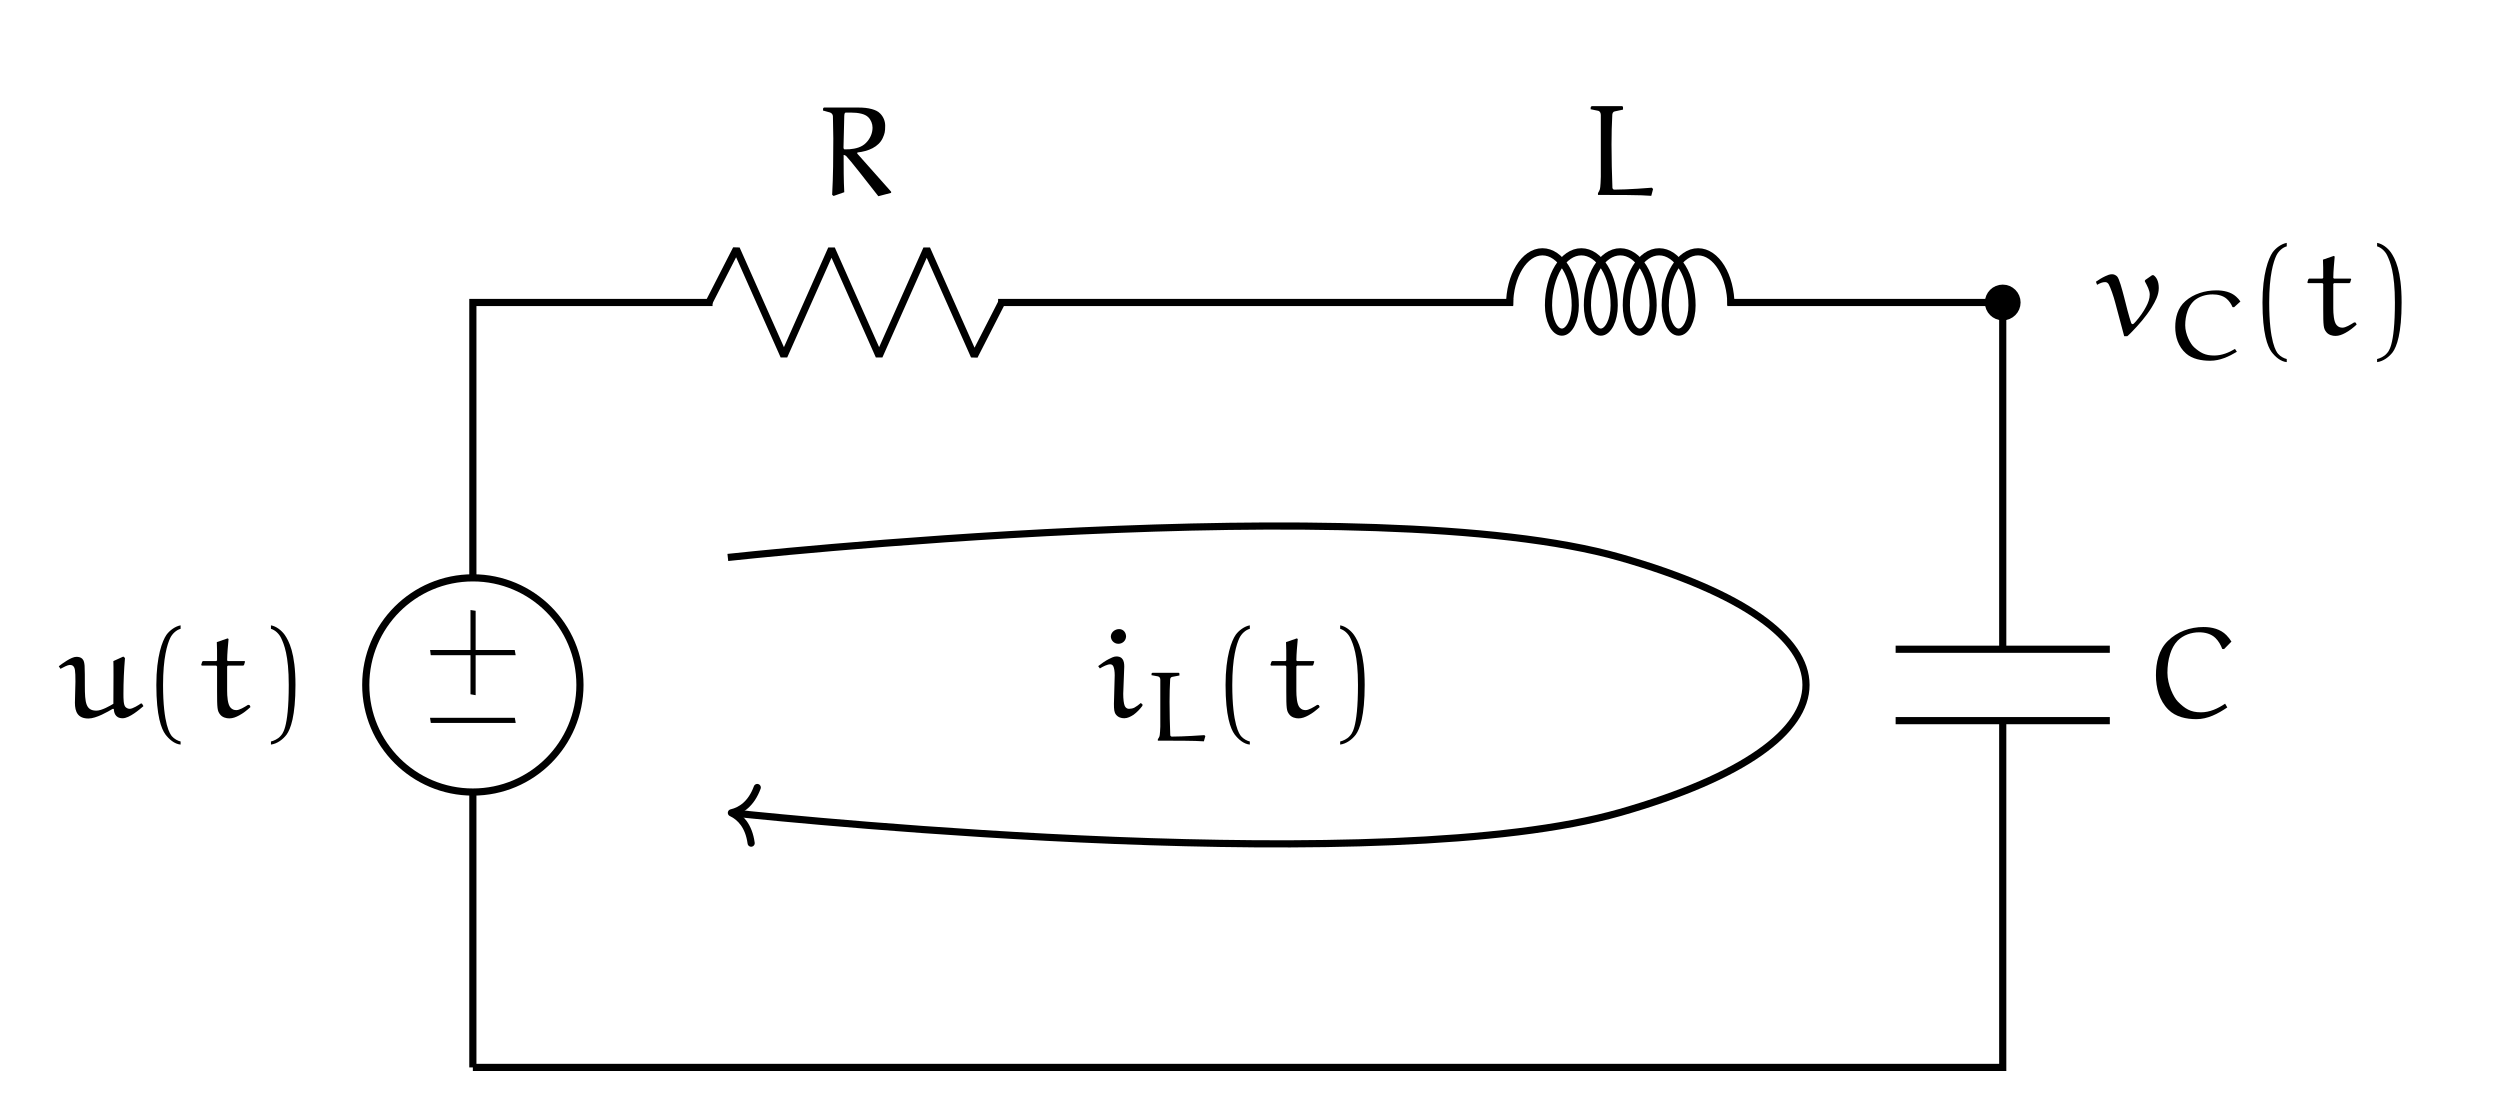
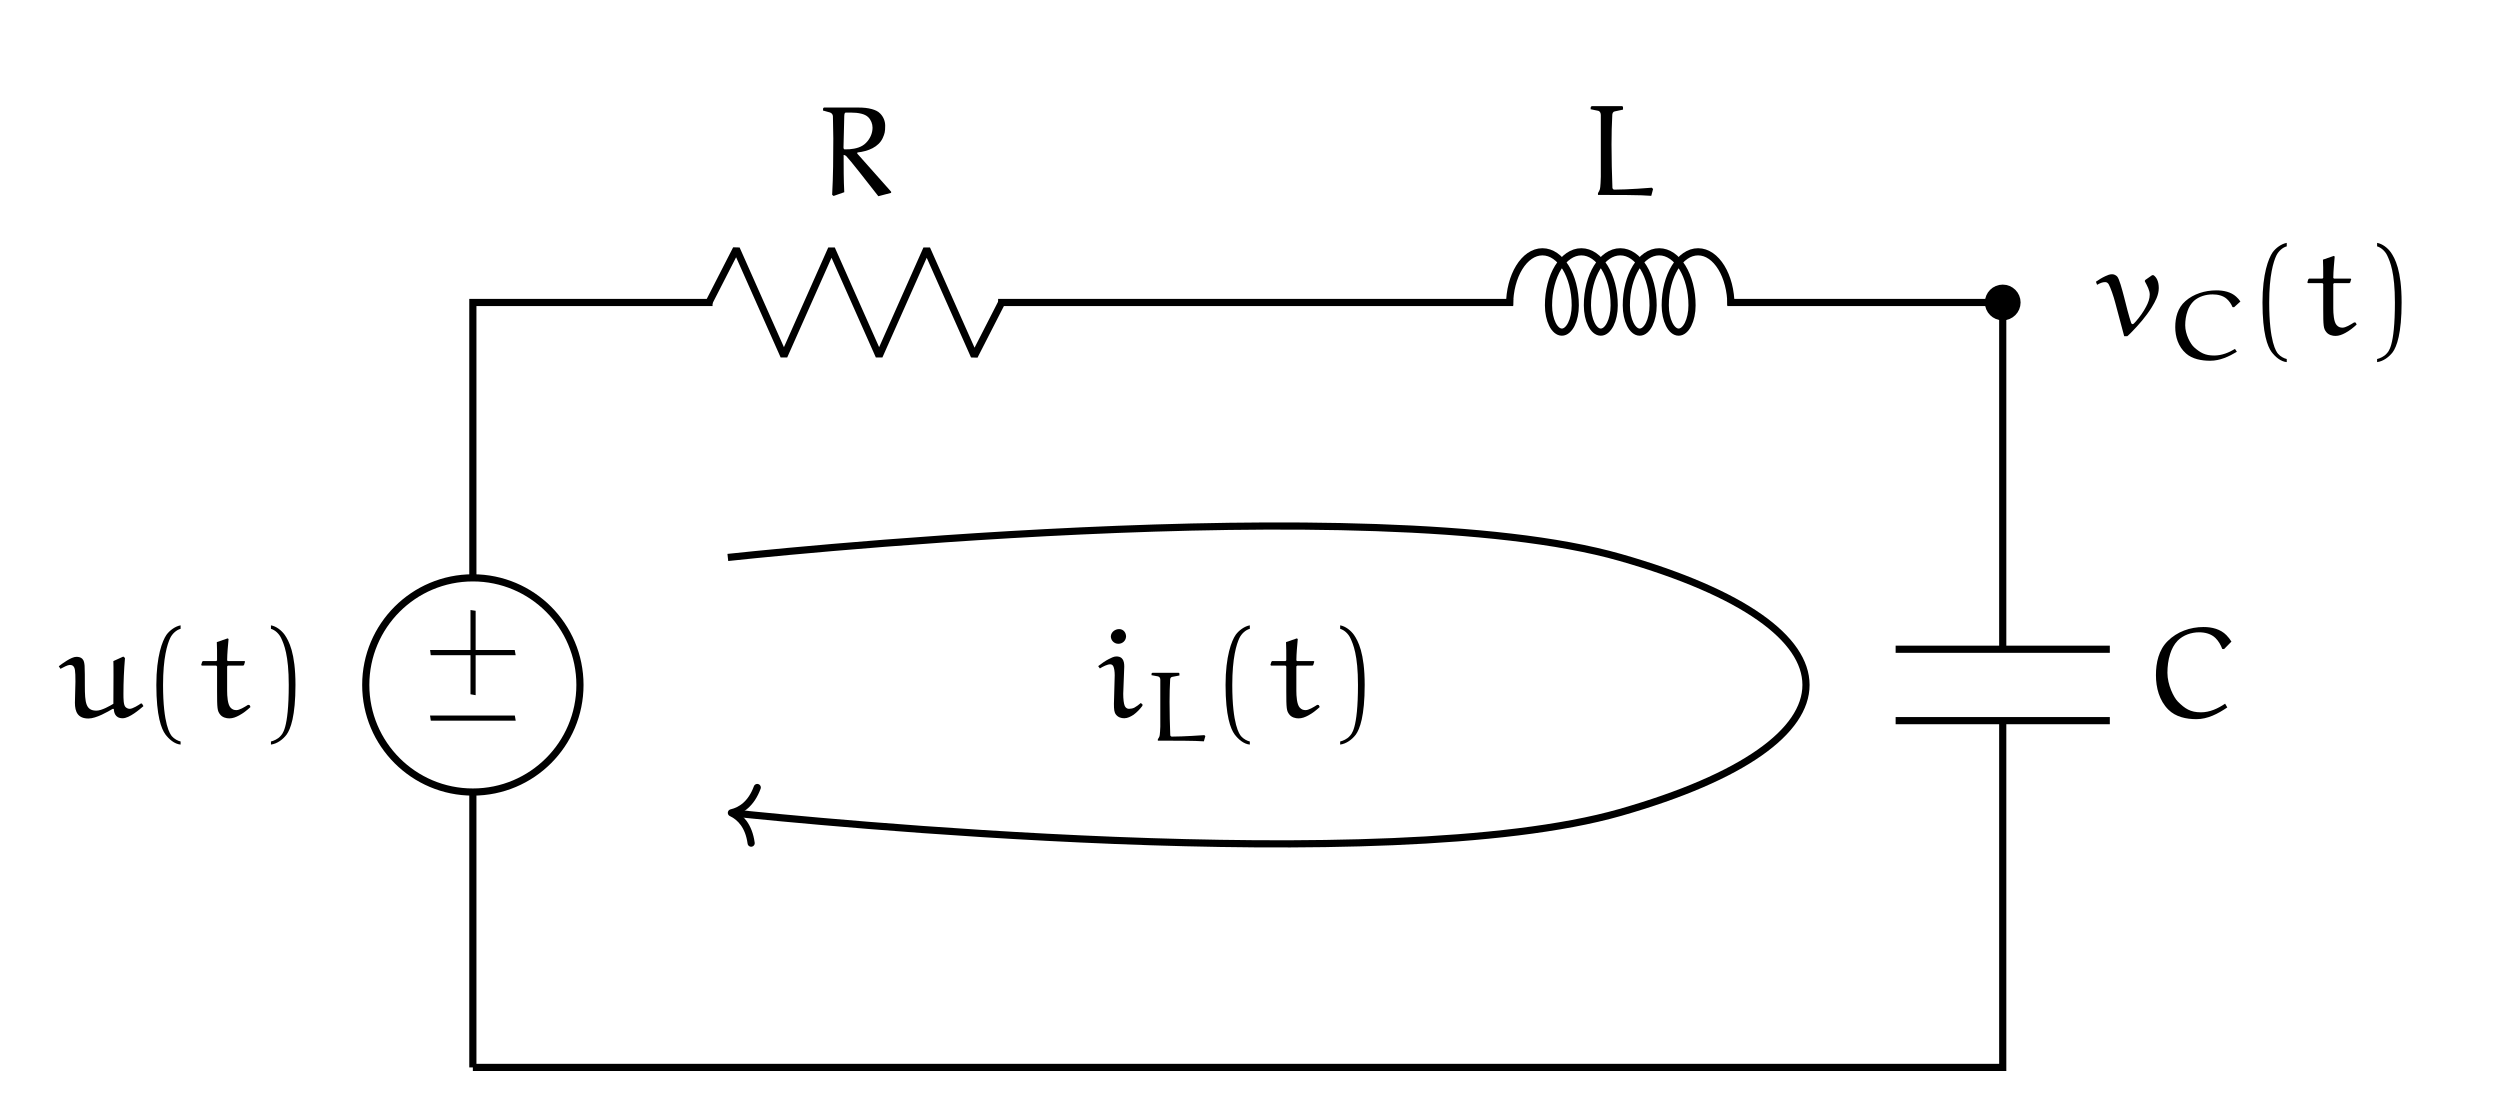
<svg xmlns="http://www.w3.org/2000/svg" xmlns:xlink="http://www.w3.org/1999/xlink" version="1.1" width="416.899" height="185.414" viewBox="0 0 416.899 185.414">
  <defs>
    <path id="font_3_4" d="M.046 .23H.704L.71 .27H.053L.046 .23Z" />
    <path id="font_3_5" d="M.046 .236H.356V-.074L.396-.067V.236H.704L.709 .276H.396V.586L.356 .58V.276H.053L.046 .236Z" />
    <path id="font_3_6" d="M-.001 .395 .012 .375C.035 .388 .069 .405 .083 .405 .095 .405 .105 .403 .111 .396 .124 .382 .128 .366 .128 .275 .128 .246 .124 .145 .124 .112 .124 .041 .147-.01 .229-.01 .289-.01 .38 .043 .417 .065L.425 .064C.427 .045 .43-.008 .494-.008 .546-.008 .625 .06 .655 .086L.644 .105 .636 .107C.619 .095 .572 .065 .549 .065 .537 .065 .525 .07 .516 .079 .5 .095 .5 .145 .5 .181 .5 .273 .504 .366 .512 .459L.499 .47 .422 .435C.423 .412 .423 .369 .423 .318 .423 .249 .423 .166 .422 .104 .397 .089 .332 .051 .291 .051 .209 .051 .201 .11 .201 .244 .201 .296 .201 .379 .199 .399 .197 .419 .195 .439 .181 .453 .169 .465 .151 .468 .135 .468 .096 .468 .025 .415-.001 .395Z" />
    <path id="font_3_7" d="M.113 .25C.113 .008 .152-.09 .183-.133 .211-.17 .253-.208 .301-.212V-.188C.281-.184 .251-.168 .234-.148 .22-.132 .165-.058 .165 .25 .165 .462 .198 .566 .22 .613 .236 .647 .269 .677 .301 .685V.712C.26 .705 .216 .673 .191 .638 .16 .592 .113 .475 .113 .25Z" />
    <path id="font_3_8" d="M.017 .405 .022 .4H.134L.14 .393V.203C.14 .068 .142 .049 .163 .022 .181-.002 .212-.009 .235-.009 .262-.009 .287 .001 .311 .014 .343 .031 .372 .054 .399 .079L.392 .094 .38 .096C.35 .077 .314 .055 .289 .055 .272 .055 .257 .06 .244 .075 .222 .099 .218 .163 .218 .205V.394L.224 .4H.343L.349 .405 .357 .431 .352 .435H.224L.218 .44C.219 .498 .224 .549 .229 .606L.222 .611 .138 .582C.14 .556 .14 .492 .14 .441L.134 .435H.03L.024 .429 .017 .405Z" />
    <path id="font_3_9" d="M.086-.188V-.212C.134-.206 .179-.172 .207-.135 .238-.092 .276 .008 .276 .25 .276 .501 .224 .592 .193 .638 .168 .673 .127 .705 .086 .712V.685C.118 .676 .149 .647 .165 .613 .187 .566 .224 .482 .224 .25 .224-.099 .172-.132 .158-.148 .141-.168 .106-.184 .086-.188Z" />
    <path id="font_3_1" d="M.054 .656C.055 .656 .09 .646 .108 .641 .121 .637 .131 .625 .131 .611 .132 .554 .134 .454 .134 .439 .134 .294 .133 .148 .125 .003L.136-.006 .219 .023C.214 .119 .214 .216 .214 .312 .22 .312 .229 .308 .234 .303 .263 .274 .39 .111 .483-.008L.582 .018V.027L.319 .323 .321 .331C.404 .34 .485 .373 .517 .443 .532 .477 .536 .491 .536 .539 .536 .574 .522 .608 .497 .633 .48 .651 .457 .66 .433 .667 .401 .676 .367 .679 .333 .679L.061 .679 .055 .673 .054 .656M.213 .37C.213 .375 .217 .55 .219 .614 .22 .633 .223 .64 .231 .64H.271C.298 .64 .326 .638 .353 .631 .372 .626 .391 .618 .405 .604 .426 .583 .438 .553 .438 .523 .438 .478 .418 .436 .387 .405 .354 .371 .306 .36 .26 .356 .248 .355 .235 .355 .222 .355 .215 .355 .213 .364 .213 .37V.37Z" />
    <path id="font_3_3" d="M.05 .666C.051 .666 .088 .658 .108 .654 .123 .651 .129 .635 .129 .621V.143C.129 .129 .126 .057 .122 .047 .119 .038 .114 .026 .107 .016V.002C.245 .002 .446 .002 .52-.005L.534 .048 .524 .058C.518 .057 .336 .043 .232 .043 .227 .043 .22 .05 .219 .056 .215 .165 .212 .281 .212 .394 .212 .473 .214 .551 .218 .624 .219 .635 .224 .647 .236 .649 .257 .654 .3 .663 .301 .663V.684L.295 .69H.058L.051 .683 .05 .666Z" />
    <path id="font_3_10" d="M-.021 .411-.012 .387C.011 .4 .029 .408 .051 .408 .063 .408 .072 .401 .078 .391 .091 .369 .116 .298 .129 .247L.198-.011H.222C.227-.008 .241 .006 .252 .017 .311 .077 .366 .14 .411 .212 .439 .258 .466 .307 .466 .362 .466 .416 .447 .445 .429 .459 .427 .462 .423 .462 .42 .462 .418 .462 .415 .462 .412 .46L.362 .425C.36 .423 .358 .42 .358 .417 .358 .415 .358 .413 .359 .412 .376 .38 .396 .344 .396 .312 .396 .279 .384 .248 .368 .218 .347 .177 .319 .139 .289 .104 .281 .096 .27 .082 .265 .082 .262 .082 .255 .083 .252 .092 .236 .139 .211 .235 .197 .293 .181 .353 .16 .435 .143 .452 .133 .462 .119 .469 .104 .469 .086 .469 .069 .462 .052 .454 .026 .442 .002 .427-.021 .411Z" />
    <path id="font_3_11" d="M.129 .326C.129 .228 .159 .129 .238 .059 .302 .002 .395-.015 .484-.015 .582-.015 .673 .027 .754 .076L.735 .105C.672 .067 .601 .038 .524 .038 .431 .038 .384 .066 .321 .121 .284 .154 .23 .252 .23 .344 .23 .393 .237 .443 .254 .49 .267 .528 .288 .564 .319 .593 .369 .637 .439 .658 .508 .658 .56 .658 .614 .646 .651 .613 .677 .59 .697 .561 .71 .529L.726 .528 .79 .586C.778 .604 .763 .621 .746 .636 .694 .683 .62 .699 .546 .699 .429 .699 .315 .663 .232 .59 .153 .521 .129 .422 .129 .326Z" />
    <path id="font_3_2" d="M.087 .326C.087 .228 .113 .129 .183 .059 .24 .002 .322-.015 .401-.015 .488-.015 .568 .027 .64 .076L.623 .105C.567 .067 .504 .038 .436 .038 .354 .038 .312 .066 .257 .121 .224 .154 .176 .252 .176 .344 .176 .393 .182 .443 .197 .49 .209 .528 .227 .564 .255 .593 .299 .637 .361 .658 .422 .658 .468 .658 .516 .646 .549 .613 .572 .59 .589 .561 .601 .529L.615 .528 .672 .586C.661 .604 .648 .621 .633 .636 .587 .683 .521 .699 .456 .699 .352 .699 .251 .663 .178 .59 .108 .521 .087 .422 .087 .326Z" />
    <path id="font_3_12" d="M.014 .396 .027 .378C.051 .393 .085 .41 .107 .41 .117 .41 .126 .405 .131 .395 .138 .381 .142 .355 .142 .325L.136 .104C.136 .06 .138 .038 .152 .02 .169-.001 .192-.008 .216-.008 .242-.008 .266 .005 .288 .019 .315 .039 .337 .062 .357 .089V.1L.344 .11C.328 .096 .312 .084 .294 .074 .282 .068 .266 .065 .252 .065 .238 .065 .226 .074 .22 .087 .212 .105 .208 .141 .208 .182L.216 .392C.216 .413 .214 .437 .2 .453 .188 .469 .168 .471 .154 .471 .135 .471 .113 .459 .095 .45 .071 .438 .038 .415 .014 .396M.112 .627C.112 .595 .138 .569 .17 .569 .202 .569 .228 .592 .23 .625 .23 .655 .21 .683 .176 .683 .146 .683 .114 .661 .112 .627Z" />
    <path id="font_3_13" d="M.088 .666C.089 .666 .13 .658 .153 .654 .17 .651 .177 .635 .177 .621V.143C.177 .129 .173 .057 .169 .047 .165 .038 .16 .026 .152 .016V.002C.308 .002 .535 .002 .619-.005L.634 .048 .624 .058C.616 .057 .411 .043 .293 .043 .287 .043 .279 .05 .278 .056 .274 .166 .271 .283 .271 .397 .271 .476 .273 .552 .277 .624 .278 .635 .284 .647 .298 .649 .321 .654 .37 .663 .371 .663V.684L.365 .69H.096L.088 .683V.666Z" />
  </defs>
  <path transform="matrix(1.5,0,0,-1.5,78.85341,178.0016)" stroke-width=".797" stroke-linecap="butt" stroke-miterlimit="10" stroke-linejoin="miter" fill="none" stroke="#000000" d="M0 0V30.614M0 54.426V85.04L26.646 85.04M58.394 85.04 85.04 85.04 115.655 85.04M139.466 85.04 170.081 85.04V46.489M170.081 38.552V0H0" />
  <path transform="matrix(1.5,0,0,-1.5,78.85341,178.0016)" stroke-width=".797" stroke-linecap="butt" stroke-miterlimit="10" stroke-linejoin="miter" fill="none" stroke="#000000" d="M-11.906 42.52C-11.906 49.096-6.575 54.426 0 54.426 6.575 54.426 11.906 49.096 11.906 42.52 11.906 35.945 6.575 30.614 0 30.614-6.575 30.614-11.906 35.945-11.906 42.52ZM0 42.52" />
-   <use data-text="−" xlink:href="#font_3_4" transform="matrix(-21.5193,-0,0,-21.5193,86.99013,125.5063)" />
+   <use data-text="−" xlink:href="#font_3_4" transform="matrix(-21.5193,-0,0,-21.5193,86.99013,125.13)" />
  <use data-text="+" xlink:href="#font_3_5" transform="matrix(-21.5193,-0,0,-21.5193,86.97936,114.3354)" />
  <use data-text="u" xlink:href="#font_3_6" transform="matrix(21.5193,0,0,-21.5193,9.824612,119.6035)" />
  <use data-text="(" xlink:href="#font_3_7" transform="matrix(21.5193,0,0,-21.5193,23.64,119.6035)" />
  <use data-text="t" xlink:href="#font_3_8" transform="matrix(21.5193,0,0,-21.5193,33.18511,119.6035)" />
  <use data-text=")" xlink:href="#font_3_9" transform="matrix(21.5193,0,0,-21.5193,43.33275,119.6035)" />
  <path transform="matrix(1.5,0,0,-1.5,78.85341,178.0016)" stroke-width=".797" stroke-linecap="butt" stroke-linejoin="bevel" fill="none" stroke="#000000" d="M26.247 85.04 29.292 90.993 34.583 79.088 39.874 90.993 45.166 79.088 50.457 90.993 55.749 79.088 58.793 85.04" />
  <use data-text="R" xlink:href="#font_3_1" transform="matrix(21.5193,0,0,-21.5193,136.0783,32.54834)" />
  <path transform="matrix(1.5,0,0,-1.5,78.85341,178.0016)" stroke-width=".797" stroke-linecap="butt" stroke-linejoin="bevel" fill="none" stroke="#000000" d="M115.256 84.722C115.256 88.009 116.891 90.674 118.908 90.674 120.924 90.674 122.559 88.009 122.559 84.722 122.559 83.078 121.893 81.745 121.071 81.745 120.249 81.745 119.583 83.078 119.583 84.722 119.583 88.009 121.218 90.674 123.234 90.674 125.251 90.674 126.886 88.009 126.886 84.722 126.886 83.078 126.219 81.745 125.397 81.745 124.576 81.745 123.909 83.078 123.909 84.722 123.909 88.009 125.544 90.674 127.561 90.674 129.577 90.674 131.212 88.009 131.212 84.722 131.212 83.078 130.546 81.745 129.724 81.745 128.902 81.745 128.236 83.078 128.236 84.722 128.236 88.009 129.87 90.674 131.887 90.674 133.904 90.674 135.538 88.009 135.538 84.722 135.538 83.078 134.872 81.745 134.05 81.745 133.228 81.745 132.562 83.078 132.562 84.722 132.562 88.009 134.197 90.674 136.213 90.674 138.23 90.674 139.865 88.009 139.865 84.722" />
  <path transform="matrix(1.5,0,0,-1.5,78.85341,178.0016)" d="M171.668 85.04C171.668 85.917 170.957 86.628 170.081 86.628 169.204 86.628 168.494 85.917 168.494 85.04 168.494 84.164 169.204 83.453 170.081 83.453 170.957 83.453 171.668 84.164 171.668 85.04ZM170.081 85.04" />
  <path transform="matrix(1.5,0,0,-1.5,78.85341,178.0016)" stroke-width=".797" stroke-linecap="butt" stroke-miterlimit="10" stroke-linejoin="miter" fill="none" stroke="#000000" d="M171.668 85.04C171.668 85.917 170.957 86.628 170.081 86.628 169.204 86.628 168.494 85.917 168.494 85.04 168.494 84.164 169.204 83.453 170.081 83.453 170.957 83.453 171.668 84.164 171.668 85.04ZM170.081 85.04" />
  <use data-text="L" xlink:href="#font_3_3" transform="matrix(21.5193,0,0,-21.5193,264.1755,32.54834)" />
  <use data-text="v" xlink:href="#font_3_10" transform="matrix(21.5193,0,0,-21.5193,349.9679,55.82402)" />
  <use data-text="C" xlink:href="#font_3_11" transform="matrix(16.43835,0,0,-16.43835,360.6232,59.91126)" />
  <use data-text="(" xlink:href="#font_3_7" transform="matrix(21.5193,0,0,-21.5193,374.8608,55.82402)" />
  <use data-text="t" xlink:href="#font_3_8" transform="matrix(21.5193,0,0,-21.5193,384.406,55.82402)" />
  <use data-text=")" xlink:href="#font_3_9" transform="matrix(21.5193,0,0,-21.5193,394.5536,55.82402)" />
  <path transform="matrix(1.5,0,0,-1.5,78.85341,178.0016)" stroke-width=".797" stroke-linecap="butt" stroke-miterlimit="10" stroke-linejoin="miter" fill="none" stroke="#000000" d="M181.987 46.489H158.175M181.987 38.552H158.175" />
  <use data-text="C" xlink:href="#font_3_2" transform="matrix(21.5193,0,0,-21.5193,357.6517,119.6035)" />
  <path transform="matrix(1.5,0,0,-1.5,78.85341,178.0016)" stroke-width=".797" stroke-linecap="butt" stroke-miterlimit="10" stroke-linejoin="miter" fill="none" stroke="#000000" d="M28.347 56.694C28.347 56.694 100.029 64.56 127.561 56.694 155.092 48.827 155.092 36.213 127.561 28.347 101.644 20.942 36.606 27.478 29.064 28.27" />
  <path transform="matrix(-1.490985,-.163605,-.163605,1.490985,121.9678,135.5466)" stroke-width=".797" stroke-linecap="round" stroke-linejoin="round" fill="none" stroke="#000000" d="M-2.55 3.111C-2.084 1.244-1.046 .363 0 0-1.046-.363-2.084-1.244-2.55-3.111" />
  <use data-text="i" xlink:href="#font_3_12" transform="matrix(21.5193,0,0,-21.5193,182.8327,119.6035)" />
  <use data-text="L" xlink:href="#font_3_13" transform="matrix(16.43835,0,0,-16.43835,190.5819,123.5428)" />
  <use data-text="(" xlink:href="#font_3_7" transform="matrix(21.5193,0,0,-21.5193,201.9425,119.6035)" />
  <use data-text="t" xlink:href="#font_3_8" transform="matrix(21.5193,0,0,-21.5193,211.4876,119.6035)" />
  <use data-text=")" xlink:href="#font_3_9" transform="matrix(21.5193,0,0,-21.5193,221.6352,119.6035)" />
</svg>
